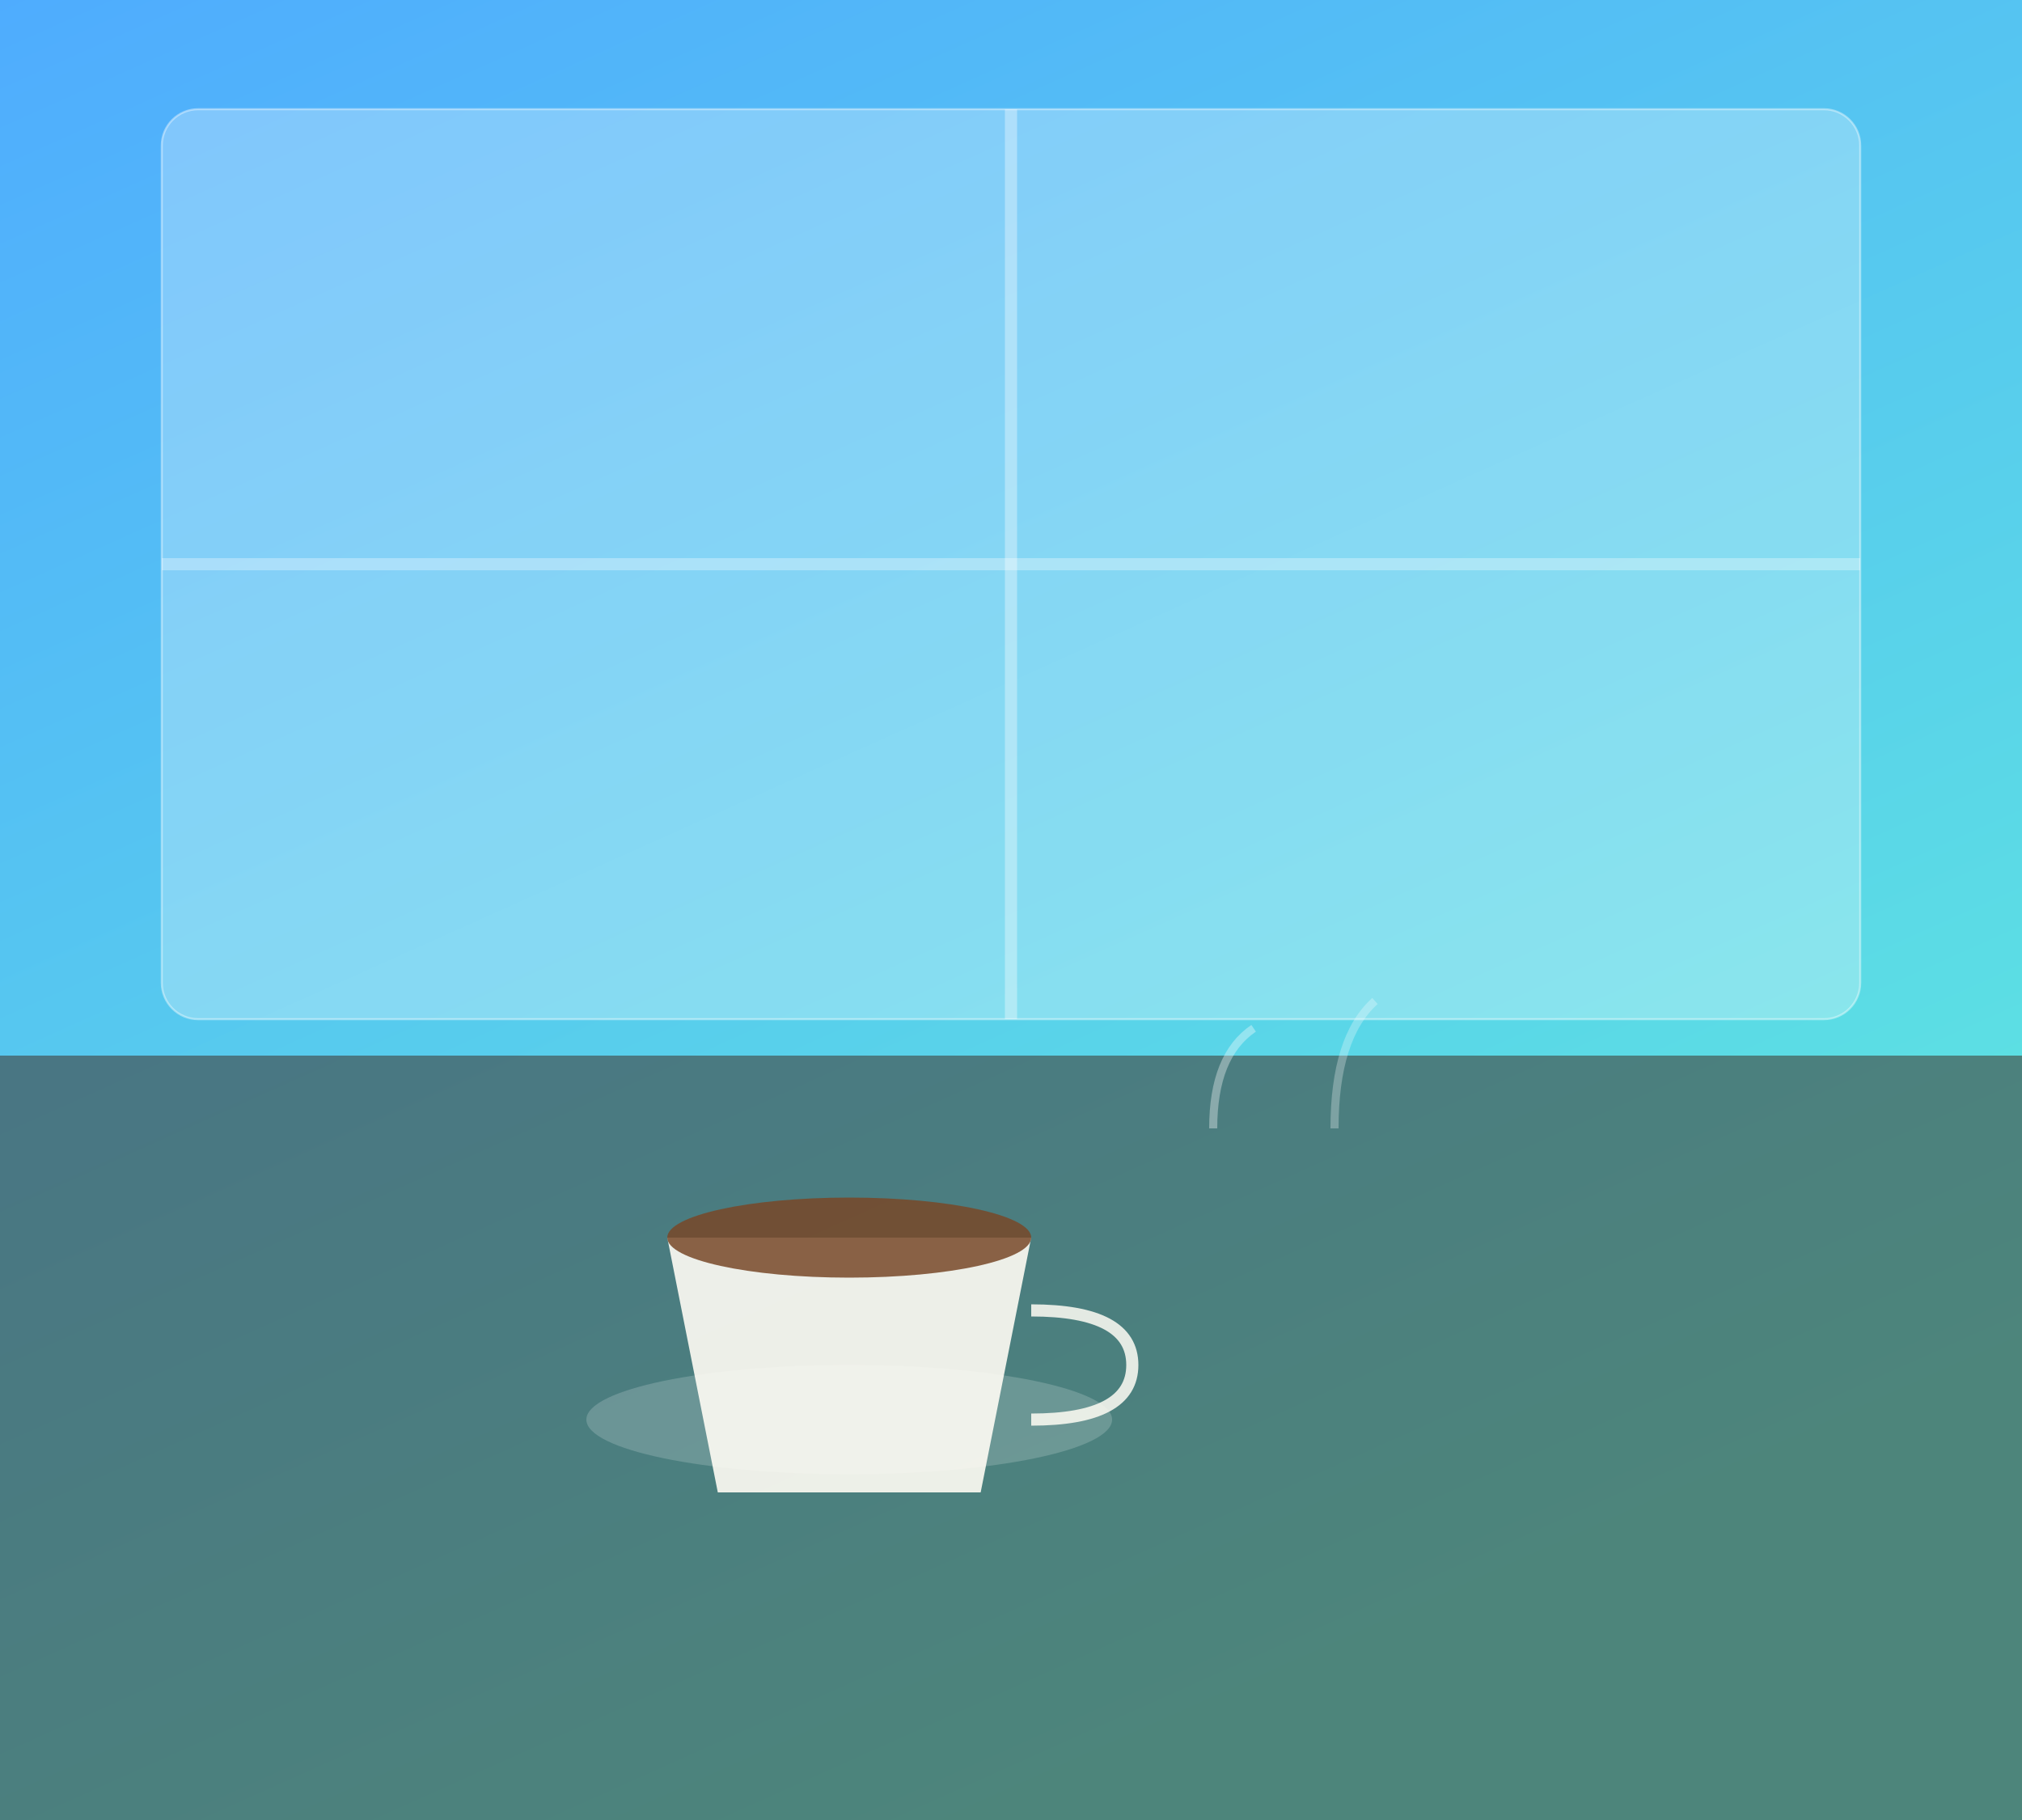
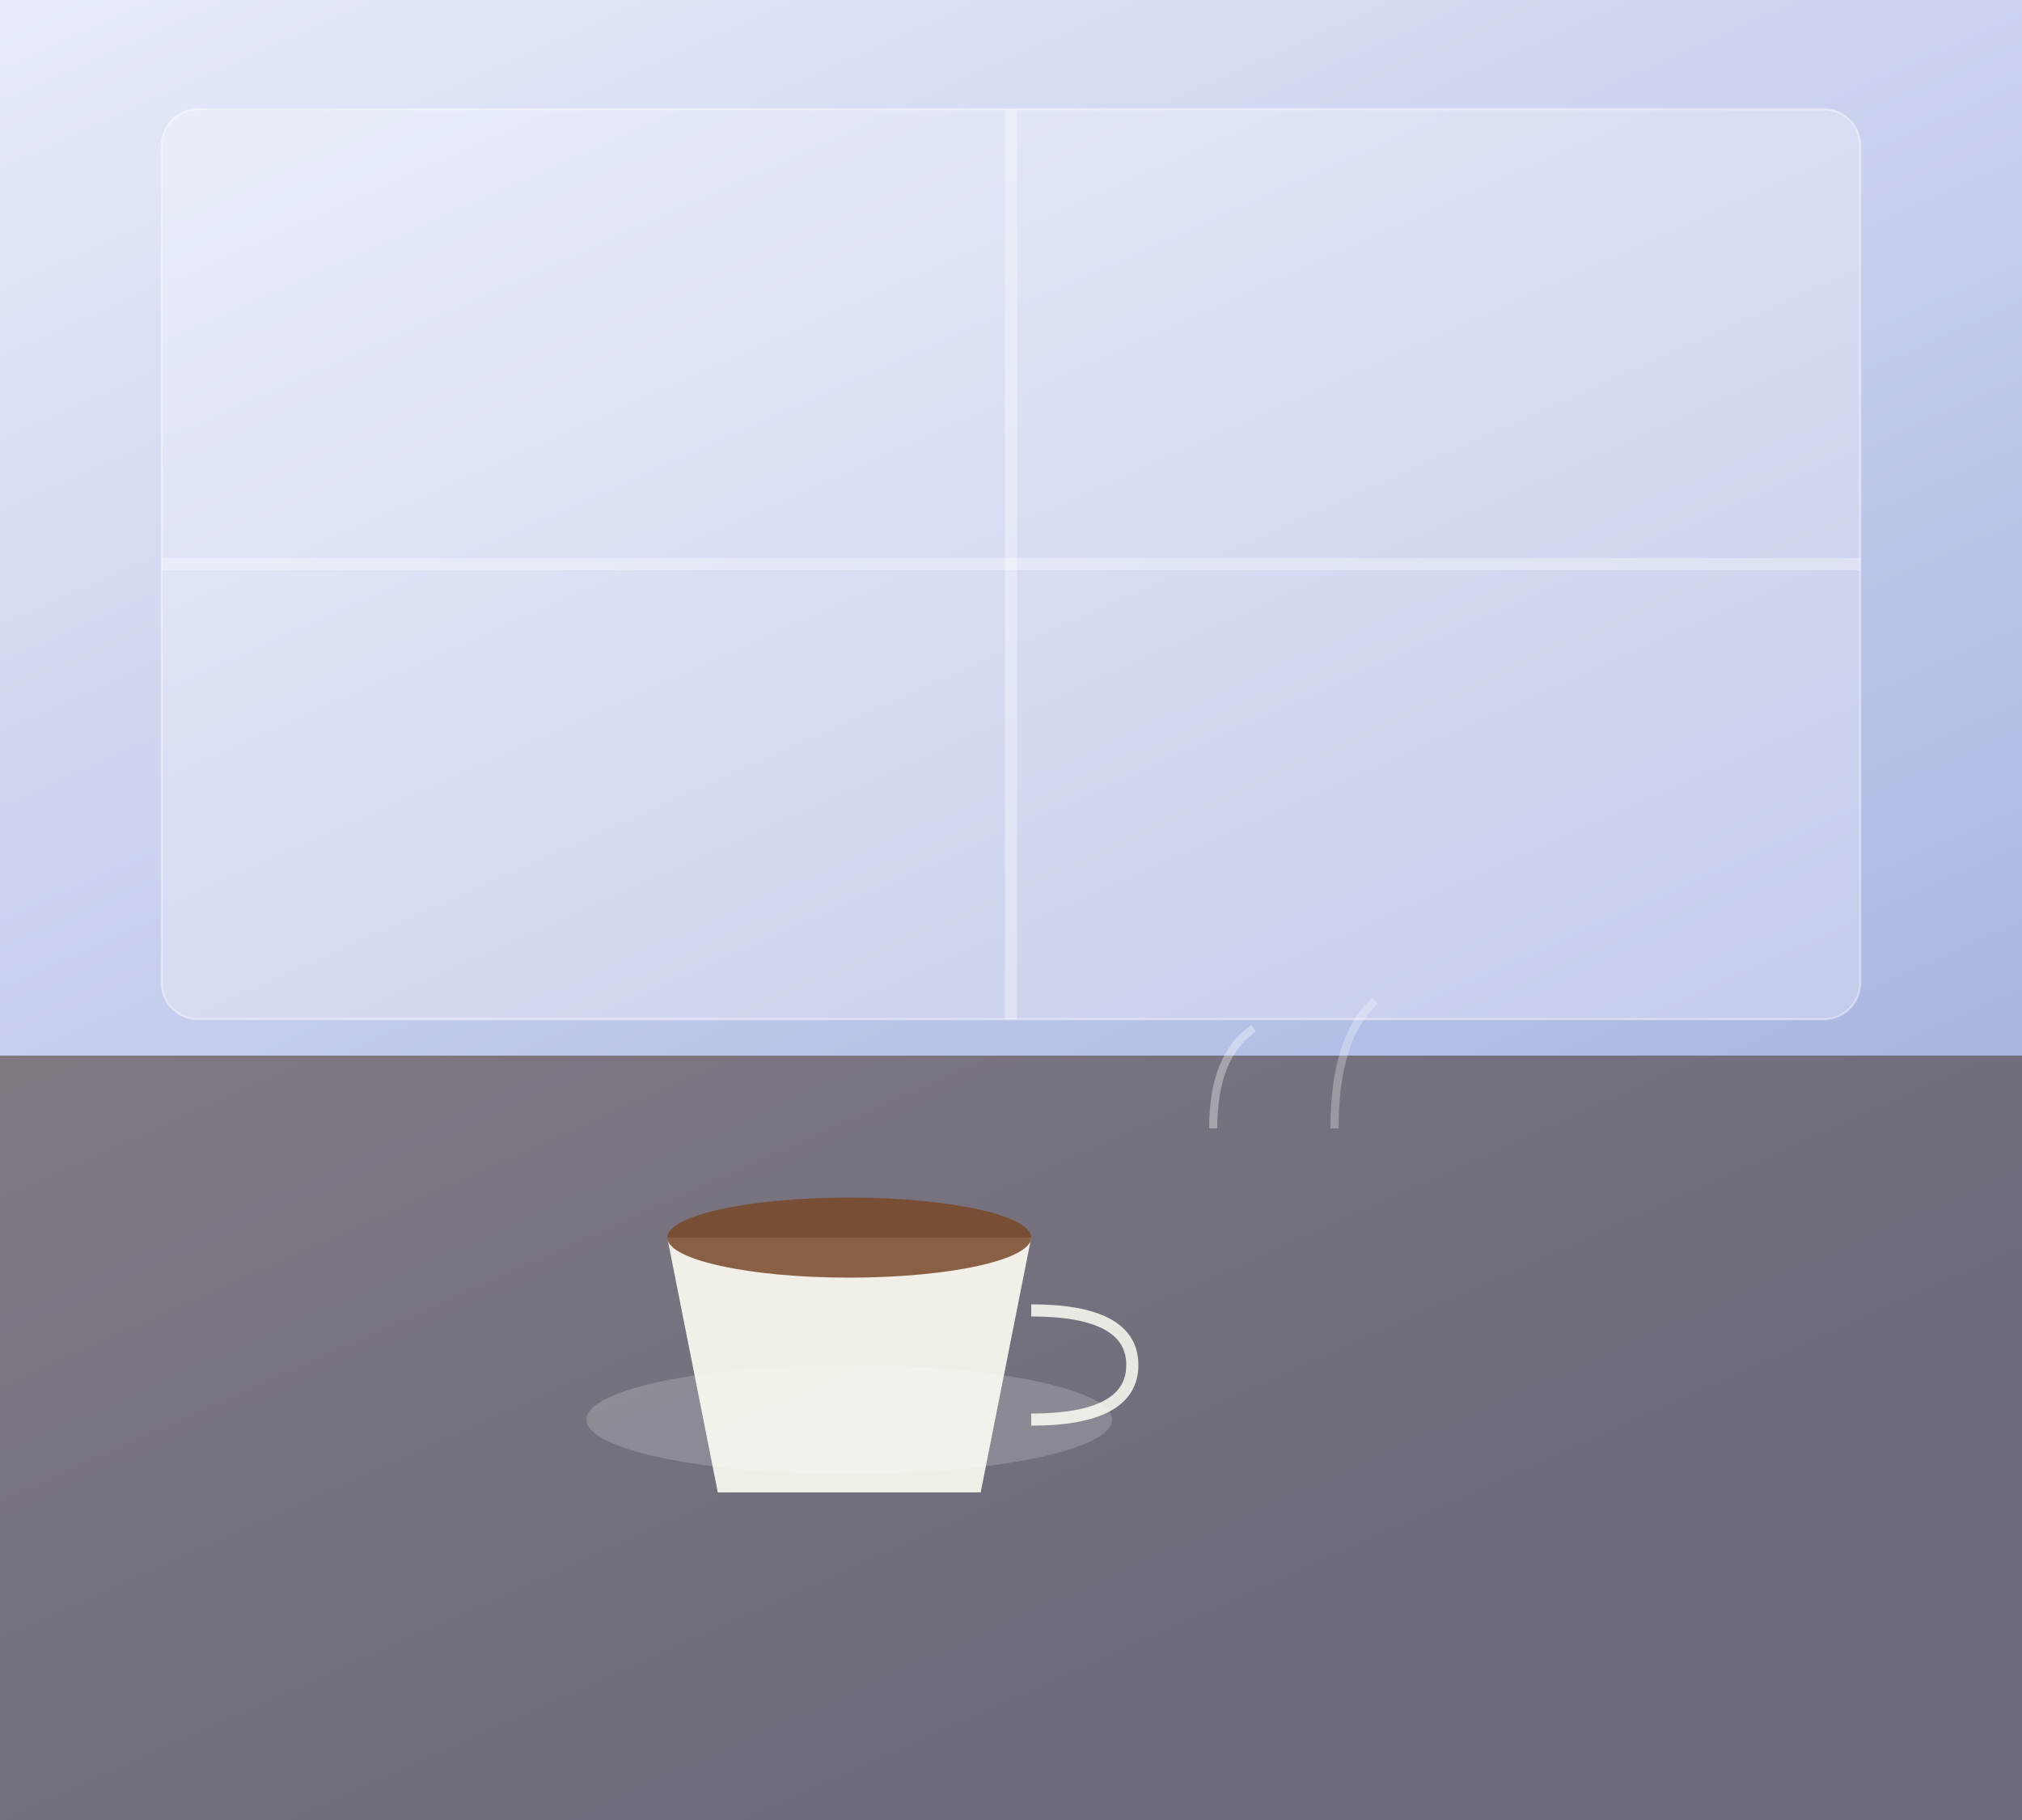
<svg xmlns="http://www.w3.org/2000/svg" viewBox="0 0 1000 900" width="1000" height="900" role="img">
  <defs>
    <linearGradient id="sky" x1="0" y1="0" x2="0.4" y2="1">
-       <stop offset="0%" stop-color="#4facfe" />
-       <stop offset="55%" stop-color="#00f2fe" />
-       <stop offset="100%" stop-color="#5ee7df" />
+       <stop offset="0%" stop-color="#e8ecfa" />
+       <stop offset="55%" stop-color="#c2cdf2" />
+       <stop offset="100%" stop-color="#9fadde" />
    </linearGradient>
    <linearGradient id="night" x1="0" y1="0" x2="0.6" y2="1">
      <stop offset="0%" stop-color="#1b1a45" />
      <stop offset="55%" stop-color="#2c2566" />
      <stop offset="100%" stop-color="#101433" />
    </linearGradient>
    <linearGradient id="tunnel" x1="0" y1="0" x2="0" y2="1">
      <stop offset="0%" stop-color="#3a3564" />
      <stop offset="100%" stop-color="#15132e" />
    </linearGradient>
    <linearGradient id="warm" x1="0" y1="0" x2="0.5" y2="1">
-       <stop offset="0%" stop-color="#4facfe" />
-       <stop offset="100%" stop-color="#5ee7df" />
+       <stop offset="0%" stop-color="#e8ecfa" />
+       <stop offset="100%" stop-color="#9fadde" />
    </linearGradient>
    <linearGradient id="mist" x1="0" y1="0" x2="0.3" y2="1">
-       <stop offset="0%" stop-color="#00f2fe" />
-       <stop offset="100%" stop-color="#5ee7df" />
+       <stop offset="0%" stop-color="#c2cdf2" />
+       <stop offset="100%" stop-color="#9fadde" />
    </linearGradient>
    <radialGradient id="glow" cx="50%" cy="50%">
      <stop offset="0%" stop-color="#ffffff" stop-opacity="0.55" />
      <stop offset="100%" stop-color="#ffffff" stop-opacity="0" />
    </radialGradient>
  </defs>
  <rect width="1000" height="900" fill="url(#warm)" />
  <rect x="80" y="54" width="840" height="450" rx="18" fill="rgba(255,255,255,0.28)" stroke="rgba(255,255,255,0.4)" />
  <line x1="500" y1="54" x2="500" y2="504" stroke="rgba(255,255,255,0.35)" stroke-width="6" />
  <line x1="80" y1="279" x2="920" y2="279" stroke="rgba(255,255,255,0.32)" stroke-width="6" />
  <rect y="522" width="1000" height="378" fill="rgba(60,36,24,0.5)" />
  <ellipse cx="420" cy="702" rx="130" ry="27" fill="rgba(255,255,255,0.18)" />
  <path d="M330 612 L510 612 L485 738 L355 738 Z" fill="rgba(255,252,244,0.9)" />
  <ellipse cx="420" cy="612" rx="90" ry="19.8" fill="rgba(120,72,40,0.85)" />
  <path d="M510 648 q50 0 50 27 q0 27 -50 27" fill="none" stroke="rgba(255,252,244,0.85)" stroke-width="6" />
  <path d="M600 558 q0 -36 20 -49.5" fill="none" stroke="rgba(255,255,255,0.35)" stroke-width="4" />
  <path d="M660 558 q0 -45 20 -63" fill="none" stroke="rgba(255,255,255,0.28)" stroke-width="4" />
</svg>
